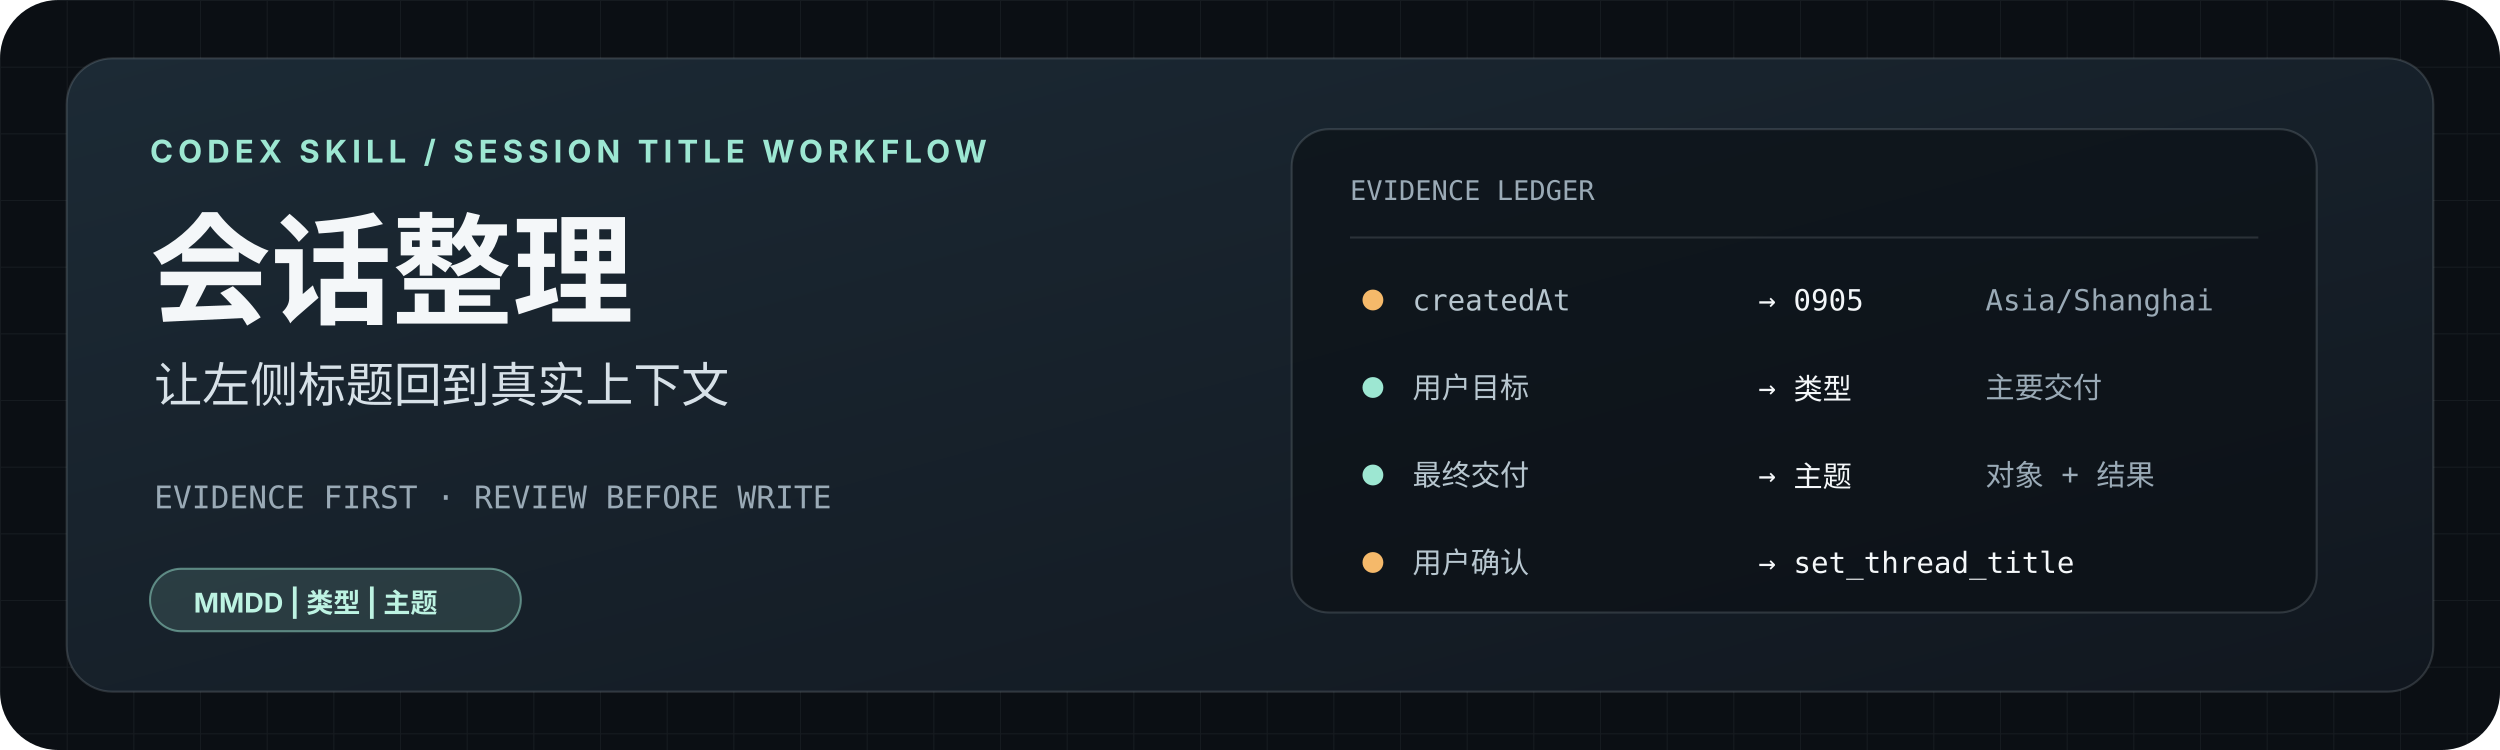
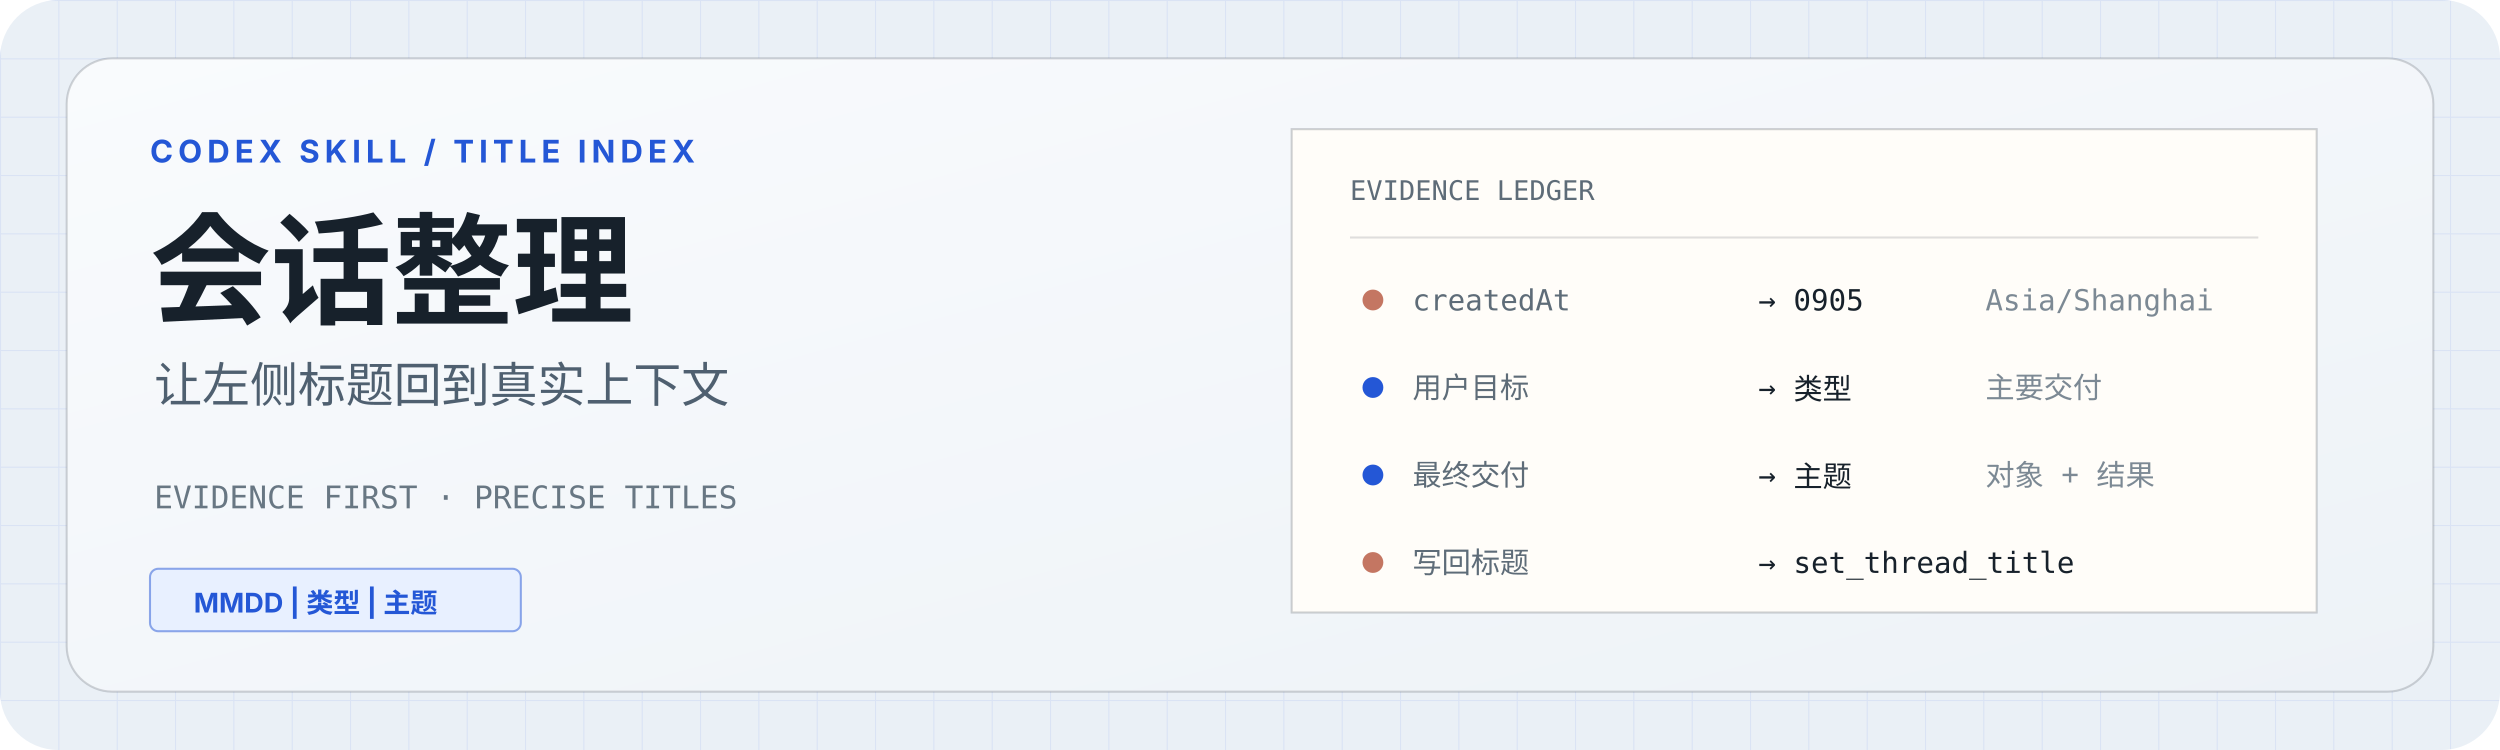
<svg xmlns="http://www.w3.org/2000/svg" width="1200" height="360" viewBox="0 0 1200 360" role="img" aria-labelledby="title desc">
  <defs>
-     <linearGradient id="glow" x1="0" y1="0" x2="1" y2="1">
-       <stop offset="0" stop-color="#1C2A35" />
-       <stop offset="1" stop-color="#11171F" />
+     <pattern id="grid" width="28" height="28" patternUnits="userSpaceOnUse">
+       <path d="M28 0H0V28" fill="none" stroke="#2457D6" stroke-opacity="0.08" />
+     </pattern>
+     <linearGradient id="paper" x1="0" y1="0" x2="1" y2="1">
+       <stop stop-color="#F9FBFD" />
+       <stop offset="1" stop-color="#EDF2F7" />
    </linearGradient>
-     <pattern id="grid" width="32" height="32" patternUnits="userSpaceOnUse">
-       <path d="M32 0H0V32" fill="none" stroke="#D7E1E8" stroke-opacity="0.06" />
-     </pattern>
  </defs>
-   <rect width="1200" height="360" rx="28" fill="#0B0F14" />
+   <rect width="1200" height="360" rx="28" fill="#EAF0F6" />
  <rect width="1200" height="360" rx="28" fill="url(#grid)" />
-   <rect x="32" y="28" width="1136" height="304" rx="22" fill="url(#glow)" stroke="#D7E1E8" stroke-opacity="0.16" />
+   <rect x="32" y="28" width="1136" height="304" rx="22" fill="url(#paper)" stroke="#17212B" stroke-opacity="0.18" />
  <g font-family="-apple-system, BlinkMacSystemFont, 'Segoe UI', 'PingFang SC', sans-serif">
-     <text x="72" y="78" fill="#9DE7D2" font-size="15" font-weight="700" letter-spacing="2.4">CODEX SKILL / SESSION TITLE WORKFLOW</text>
-     <text x="72" y="151" fill="#F4F7F9" font-size="58" font-weight="750">会话整理</text>
-     <text x="74" y="193" fill="#D7E1E8" font-size="23">让左侧标题回到真实上下文</text>
-     <text x="74" y="244" fill="#9AAAB6" font-size="15" font-family="ui-monospace, SFMono-Regular, Menlo, monospace">EVIDENCE FIRST  ·  REVIEW BEFORE WRITE</text>
-     <rect x="72" y="273" width="178" height="30" rx="15" fill="#9DE7D2" fill-opacity="0.14" stroke="#9DE7D2" stroke-opacity="0.5" />
-     <text x="93" y="294" fill="#BDF3E2" font-size="13" font-weight="650">MMDD | 类型 | 主题</text>
+     <text x="72" y="78" fill="#2457D6" font-size="15" font-weight="750" letter-spacing="2.4">CODEX SKILL / TITLE INDEX</text>
+     <text x="72" y="151" fill="#17212B" font-size="58" font-weight="780">会话整理</text>
+     <text x="74" y="193" fill="#4F6070" font-size="23">让左侧标题回到真实上下文</text>
+     <text x="74" y="244" fill="#687783" font-size="15" font-family="ui-monospace, SFMono-Regular, Menlo, monospace">EVIDENCE FIRST  ·  PRECISE TITLES</text>
+     <rect x="72" y="273" width="178" height="30" rx="4" fill="#E8F0FF" stroke="#2457D6" stroke-opacity="0.5" />
+     <text x="93" y="294" fill="#2457D6" font-size="13" font-weight="700">MMDD | 类型 | 主题</text>
  </g>
-   <g transform="translate(620 62)">
-     <rect x="0" y="0" width="492" height="232" rx="18" fill="#0B0F14" fill-opacity="0.62" stroke="#D7E1E8" stroke-opacity="0.16" />
-     <text x="28" y="34" fill="#9AAAB6" font-size="13" font-family="ui-monospace, SFMono-Regular, Menlo, monospace">EVIDENCE LEDGER</text>
-     <line x1="28" y1="52" x2="464" y2="52" stroke="#D7E1E8" stroke-opacity="0.14" />
+   <g transform="translate(620 62)" font-family="-apple-system, BlinkMacSystemFont, 'Segoe UI', 'PingFang SC', sans-serif">
+     <rect x="0" y="0" width="492" height="232" fill="#FFFDF9" stroke="#17212B" stroke-opacity="0.2" />
+     <text x="28" y="34" fill="#5E6C78" font-size="13" font-family="ui-monospace, SFMono-Regular, Menlo, monospace">EVIDENCE LEDGER</text>
+     <line x1="28" y1="52" x2="464" y2="52" stroke="#17212B" stroke-opacity="0.14" />
    <g font-family="ui-monospace, SFMono-Regular, Menlo, monospace" font-size="14">
-       <circle cx="39" cy="82" r="5" fill="#F5B96A" />
-       <text x="58" y="87" fill="#B7C6CF">createdAt</text>
-       <text x="224" y="87" fill="#F4F7F9">→ 0905</text>
-       <text x="333" y="87" fill="#9AAAB6">Asia/Shanghai</text>
-       <circle cx="39" cy="124" r="5" fill="#9DE7D2" />
-       <text x="58" y="129" fill="#B7C6CF">用户目标</text>
-       <text x="224" y="129" fill="#F4F7F9">→ 类型</text>
-       <text x="333" y="129" fill="#9AAAB6">主要交付</text>
-       <circle cx="39" cy="166" r="5" fill="#9DE7D2" />
-       <text x="58" y="171" fill="#B7C6CF">最终交付</text>
-       <text x="224" y="171" fill="#F4F7F9">→ 主题</text>
-       <text x="333" y="171" fill="#9AAAB6">对象 + 结果</text>
-       <circle cx="39" cy="208" r="5" fill="#F5B96A" />
-       <text x="58" y="213" fill="#B7C6CF">用户确认</text>
-       <text x="224" y="213" fill="#F4F7F9">→ set_thread_title</text>
+       <circle cx="39" cy="82" r="5" fill="#C47662" />
+       <text x="58" y="87" fill="#5E6C78">createdAt</text>
+       <text x="224" y="87" fill="#17212B">→ 0905</text>
+       <text x="333" y="87" fill="#7C8994">Asia/Shanghai</text>
+       <circle cx="39" cy="124" r="5" fill="#2457D6" />
+       <text x="58" y="129" fill="#5E6C78">用户目标</text>
+       <text x="224" y="129" fill="#17212B">→ 类型</text>
+       <text x="333" y="129" fill="#7C8994">主要交付</text>
+       <circle cx="39" cy="166" r="5" fill="#2457D6" />
+       <text x="58" y="171" fill="#5E6C78">最终交付</text>
+       <text x="224" y="171" fill="#17212B">→ 主题</text>
+       <text x="333" y="171" fill="#7C8994">对象 + 结果</text>
+       <circle cx="39" cy="208" r="5" fill="#C47662" />
+       <text x="58" y="213" fill="#5E6C78">写回标题</text>
+       <text x="224" y="213" fill="#17212B">→ set_thread_title</text>
    </g>
  </g>
</svg>
